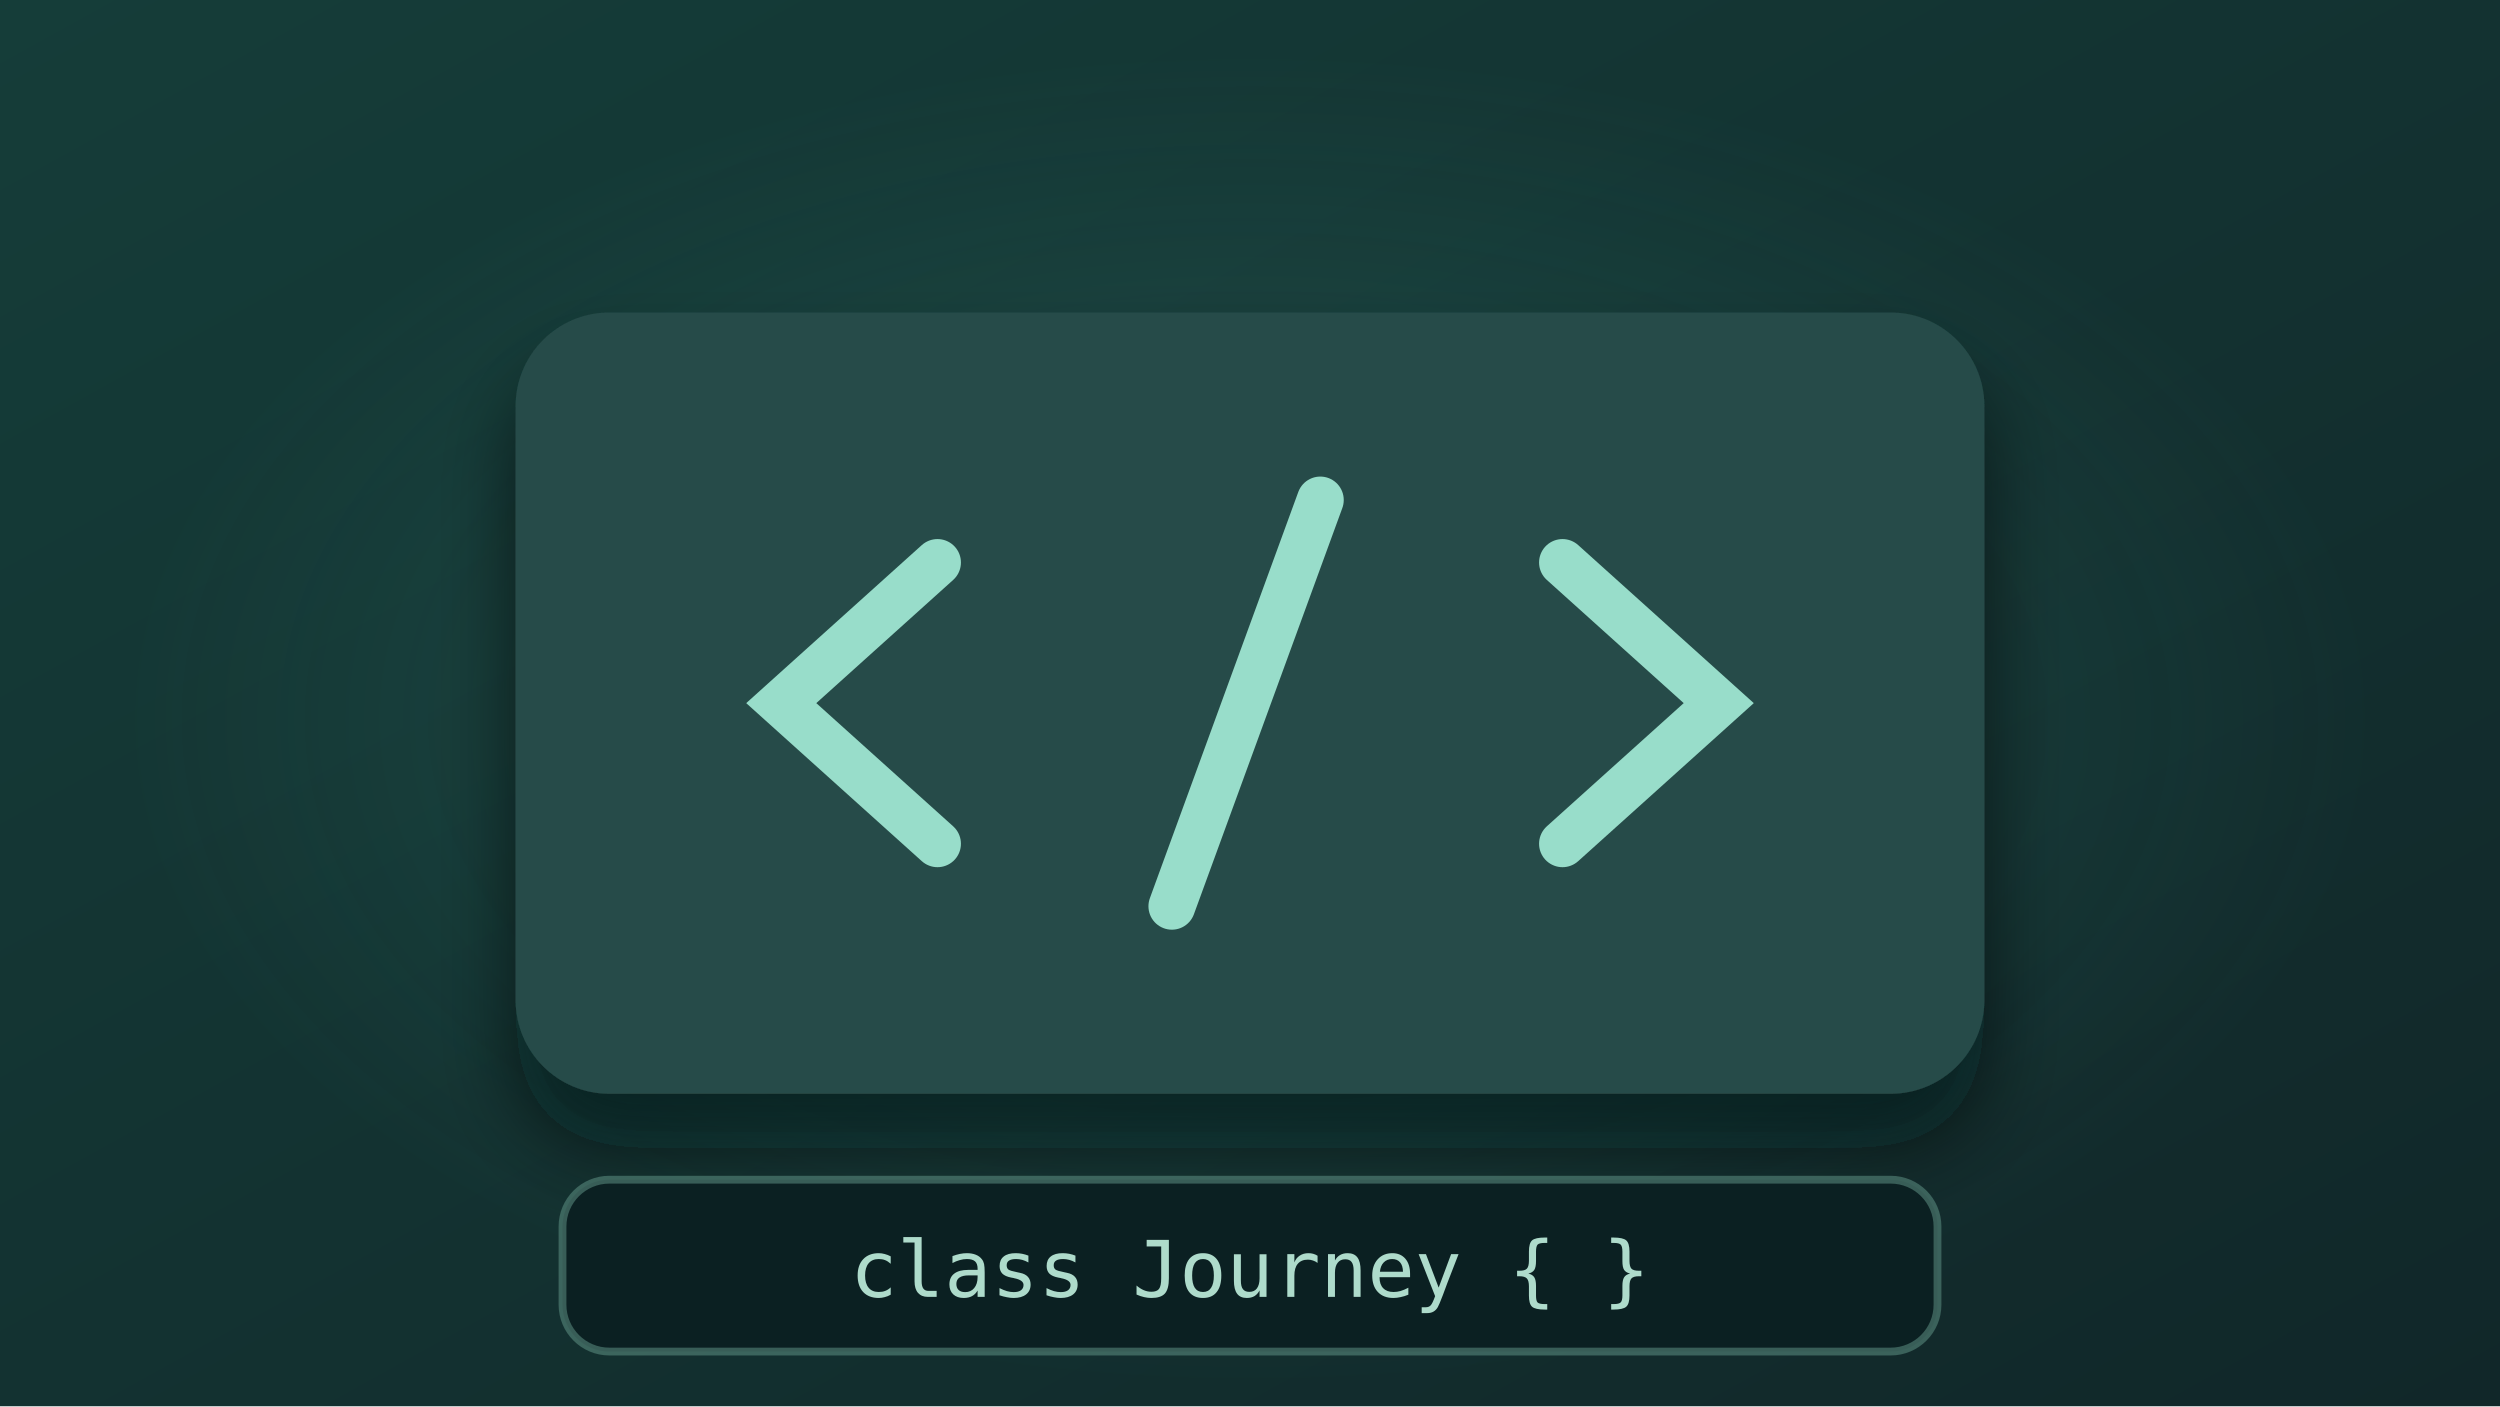
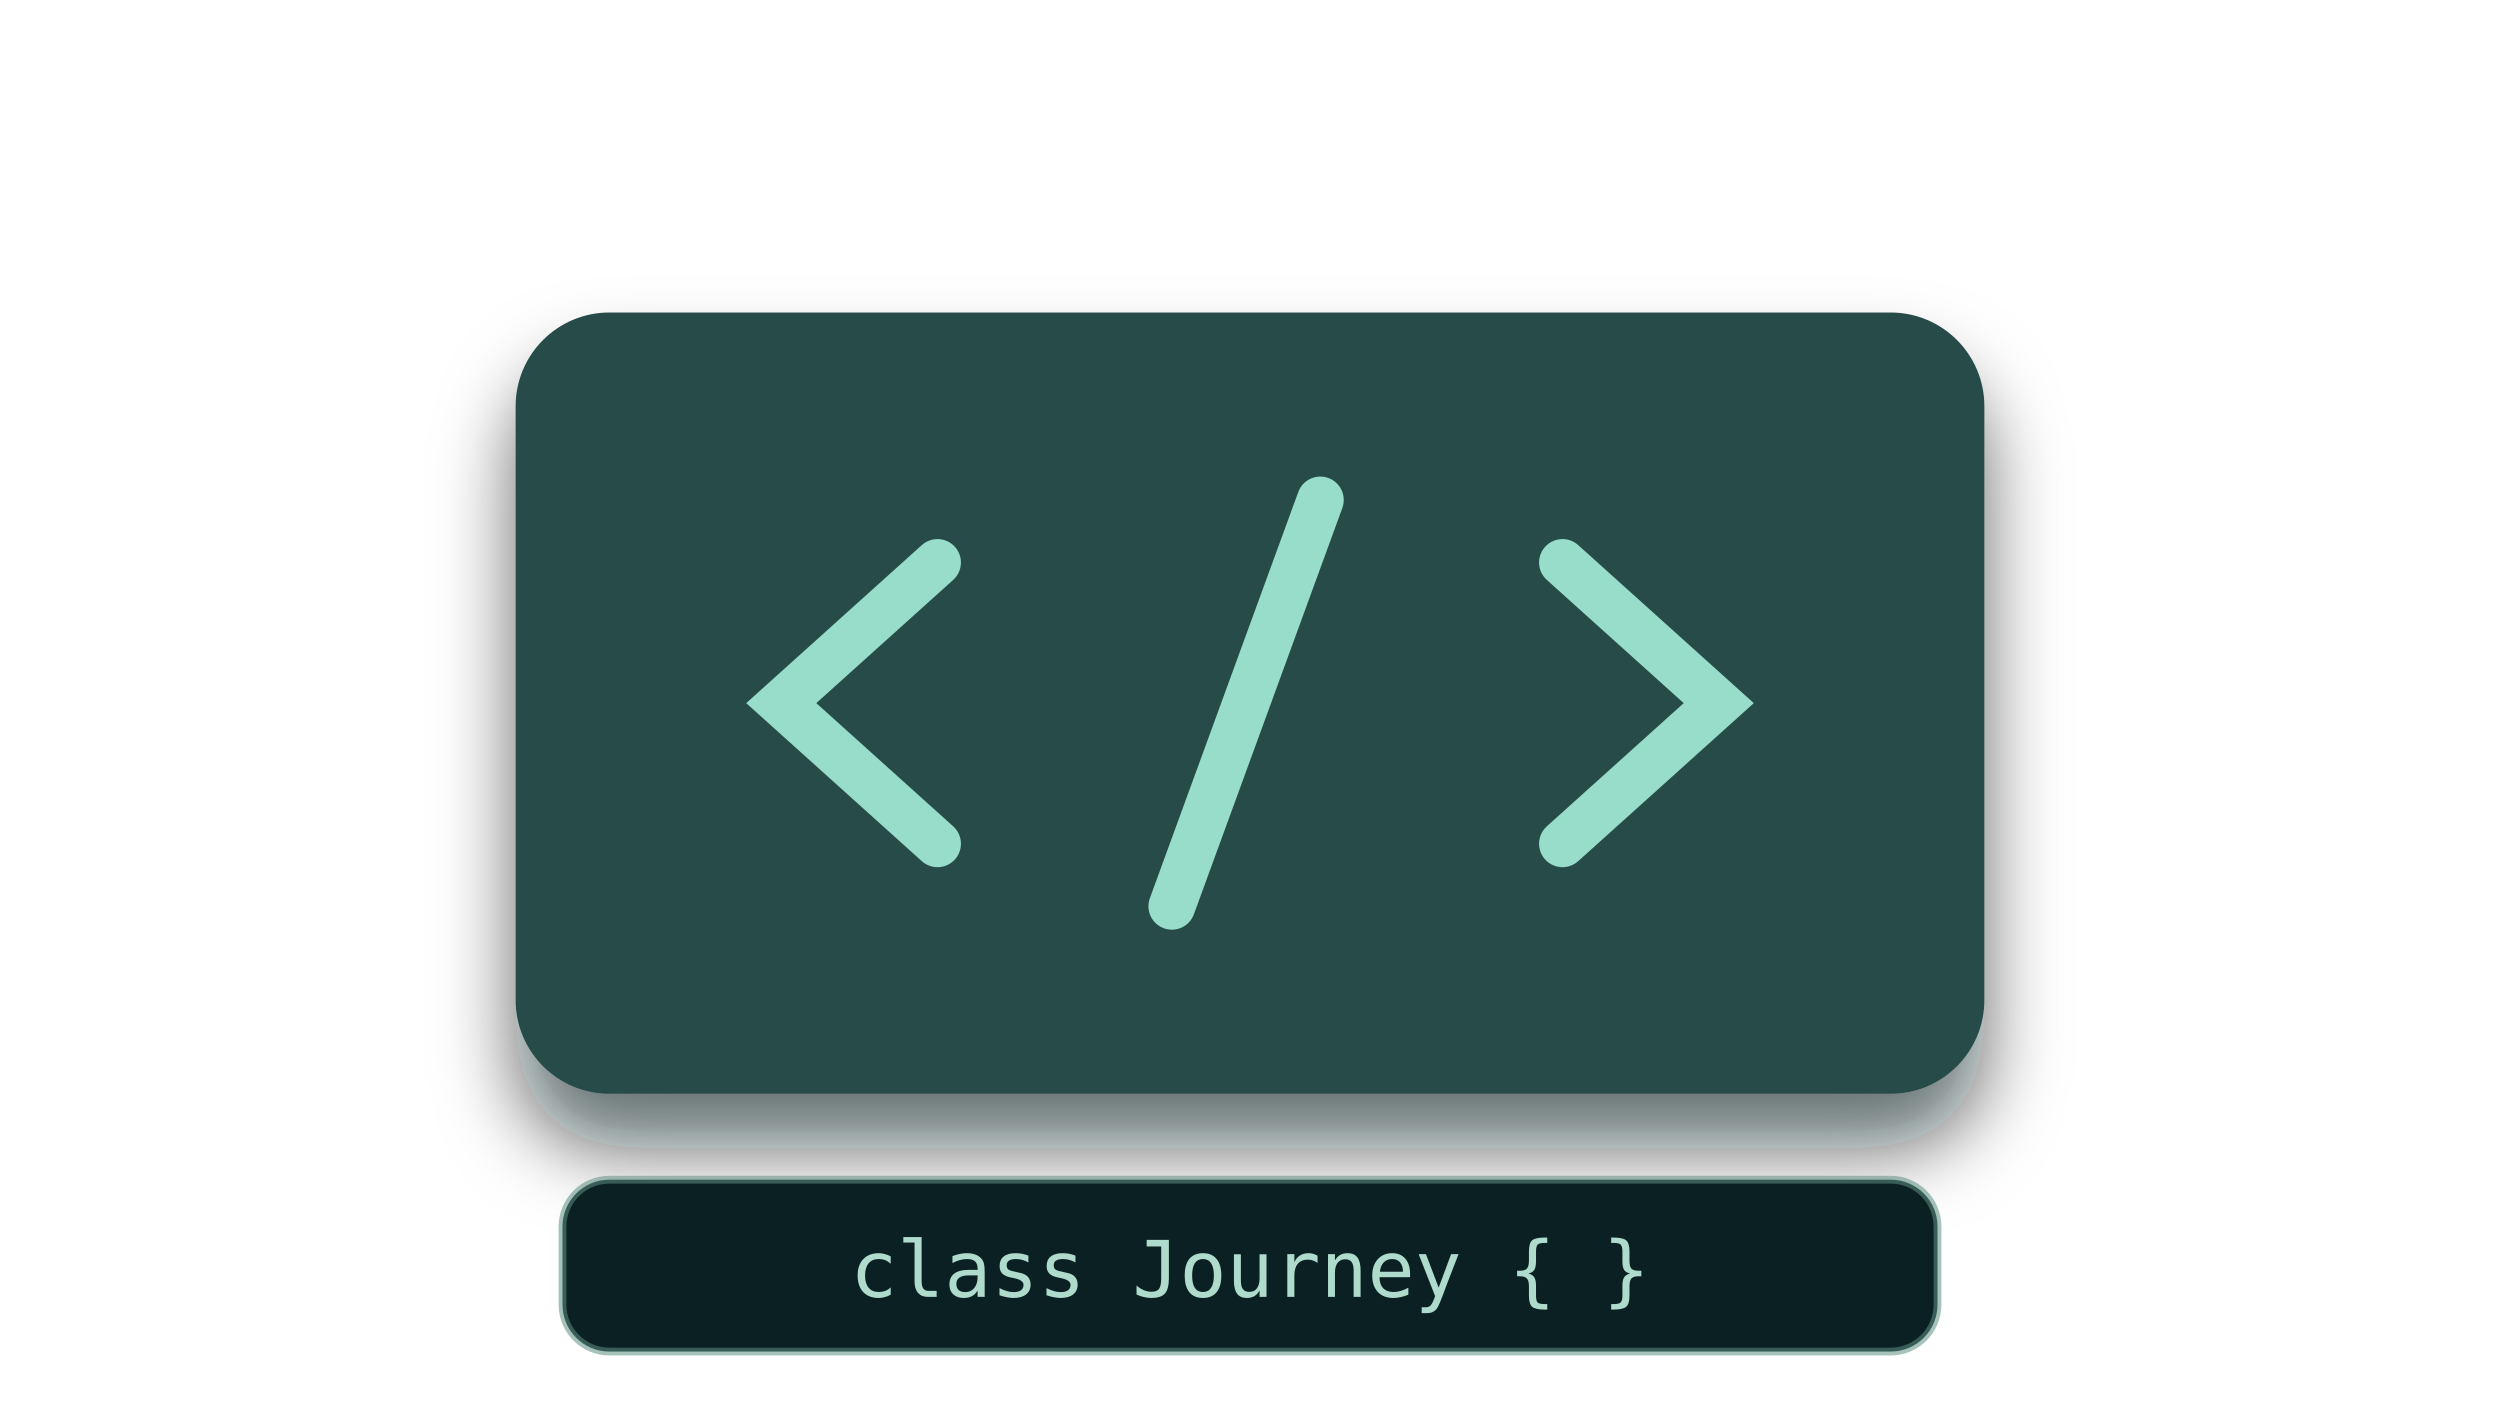
<svg xmlns="http://www.w3.org/2000/svg" viewBox="0 0 320 180" width="320" height="180">
  <defs>
    <linearGradient id="bg" x2="1" y2="1">
      <stop stop-color="#153d39" />
      <stop offset="1" stop-color="#112729" />
    </linearGradient>
    <filter id="depth" x="-35%" y="-35%" width="170%" height="180%">
      <feDropShadow dx="0" dy="7" stdDeviation="5" flood-color="#020b0d" flood-opacity=".6" />
    </filter>
    <radialGradient id="halo">
      <stop stop-color="#5aceb5" stop-opacity=".18" />
      <stop offset="1" stop-color="#5aceb5" stop-opacity="0" />
    </radialGradient>
  </defs>
-   <rect width="320" height="180" fill="url(#bg)" />
-   <ellipse cx="160" cy="92" rx="145" ry="85" fill="url(#halo)" />
  <g filter="url(#depth)">
    <rect x="66" y="40" width="188" height="100" rx="12" fill="#264b48" />
    <path d="m120 72-20 18 20 18m80-36 20 18-20 18m-31-44-19 52" fill="none" stroke="#98ddca" stroke-width="6" stroke-linecap="round" />
  </g>
  <rect x="72" y="151" width="176" height="22" rx="6" fill="#0b2022" stroke="#5e9083" stroke-opacity=".55" />
  <text x="160" y="166" text-anchor="middle" font-family="Consolas,monospace" font-size="10" fill="#aedbcb">class Journey { }</text>
</svg>
